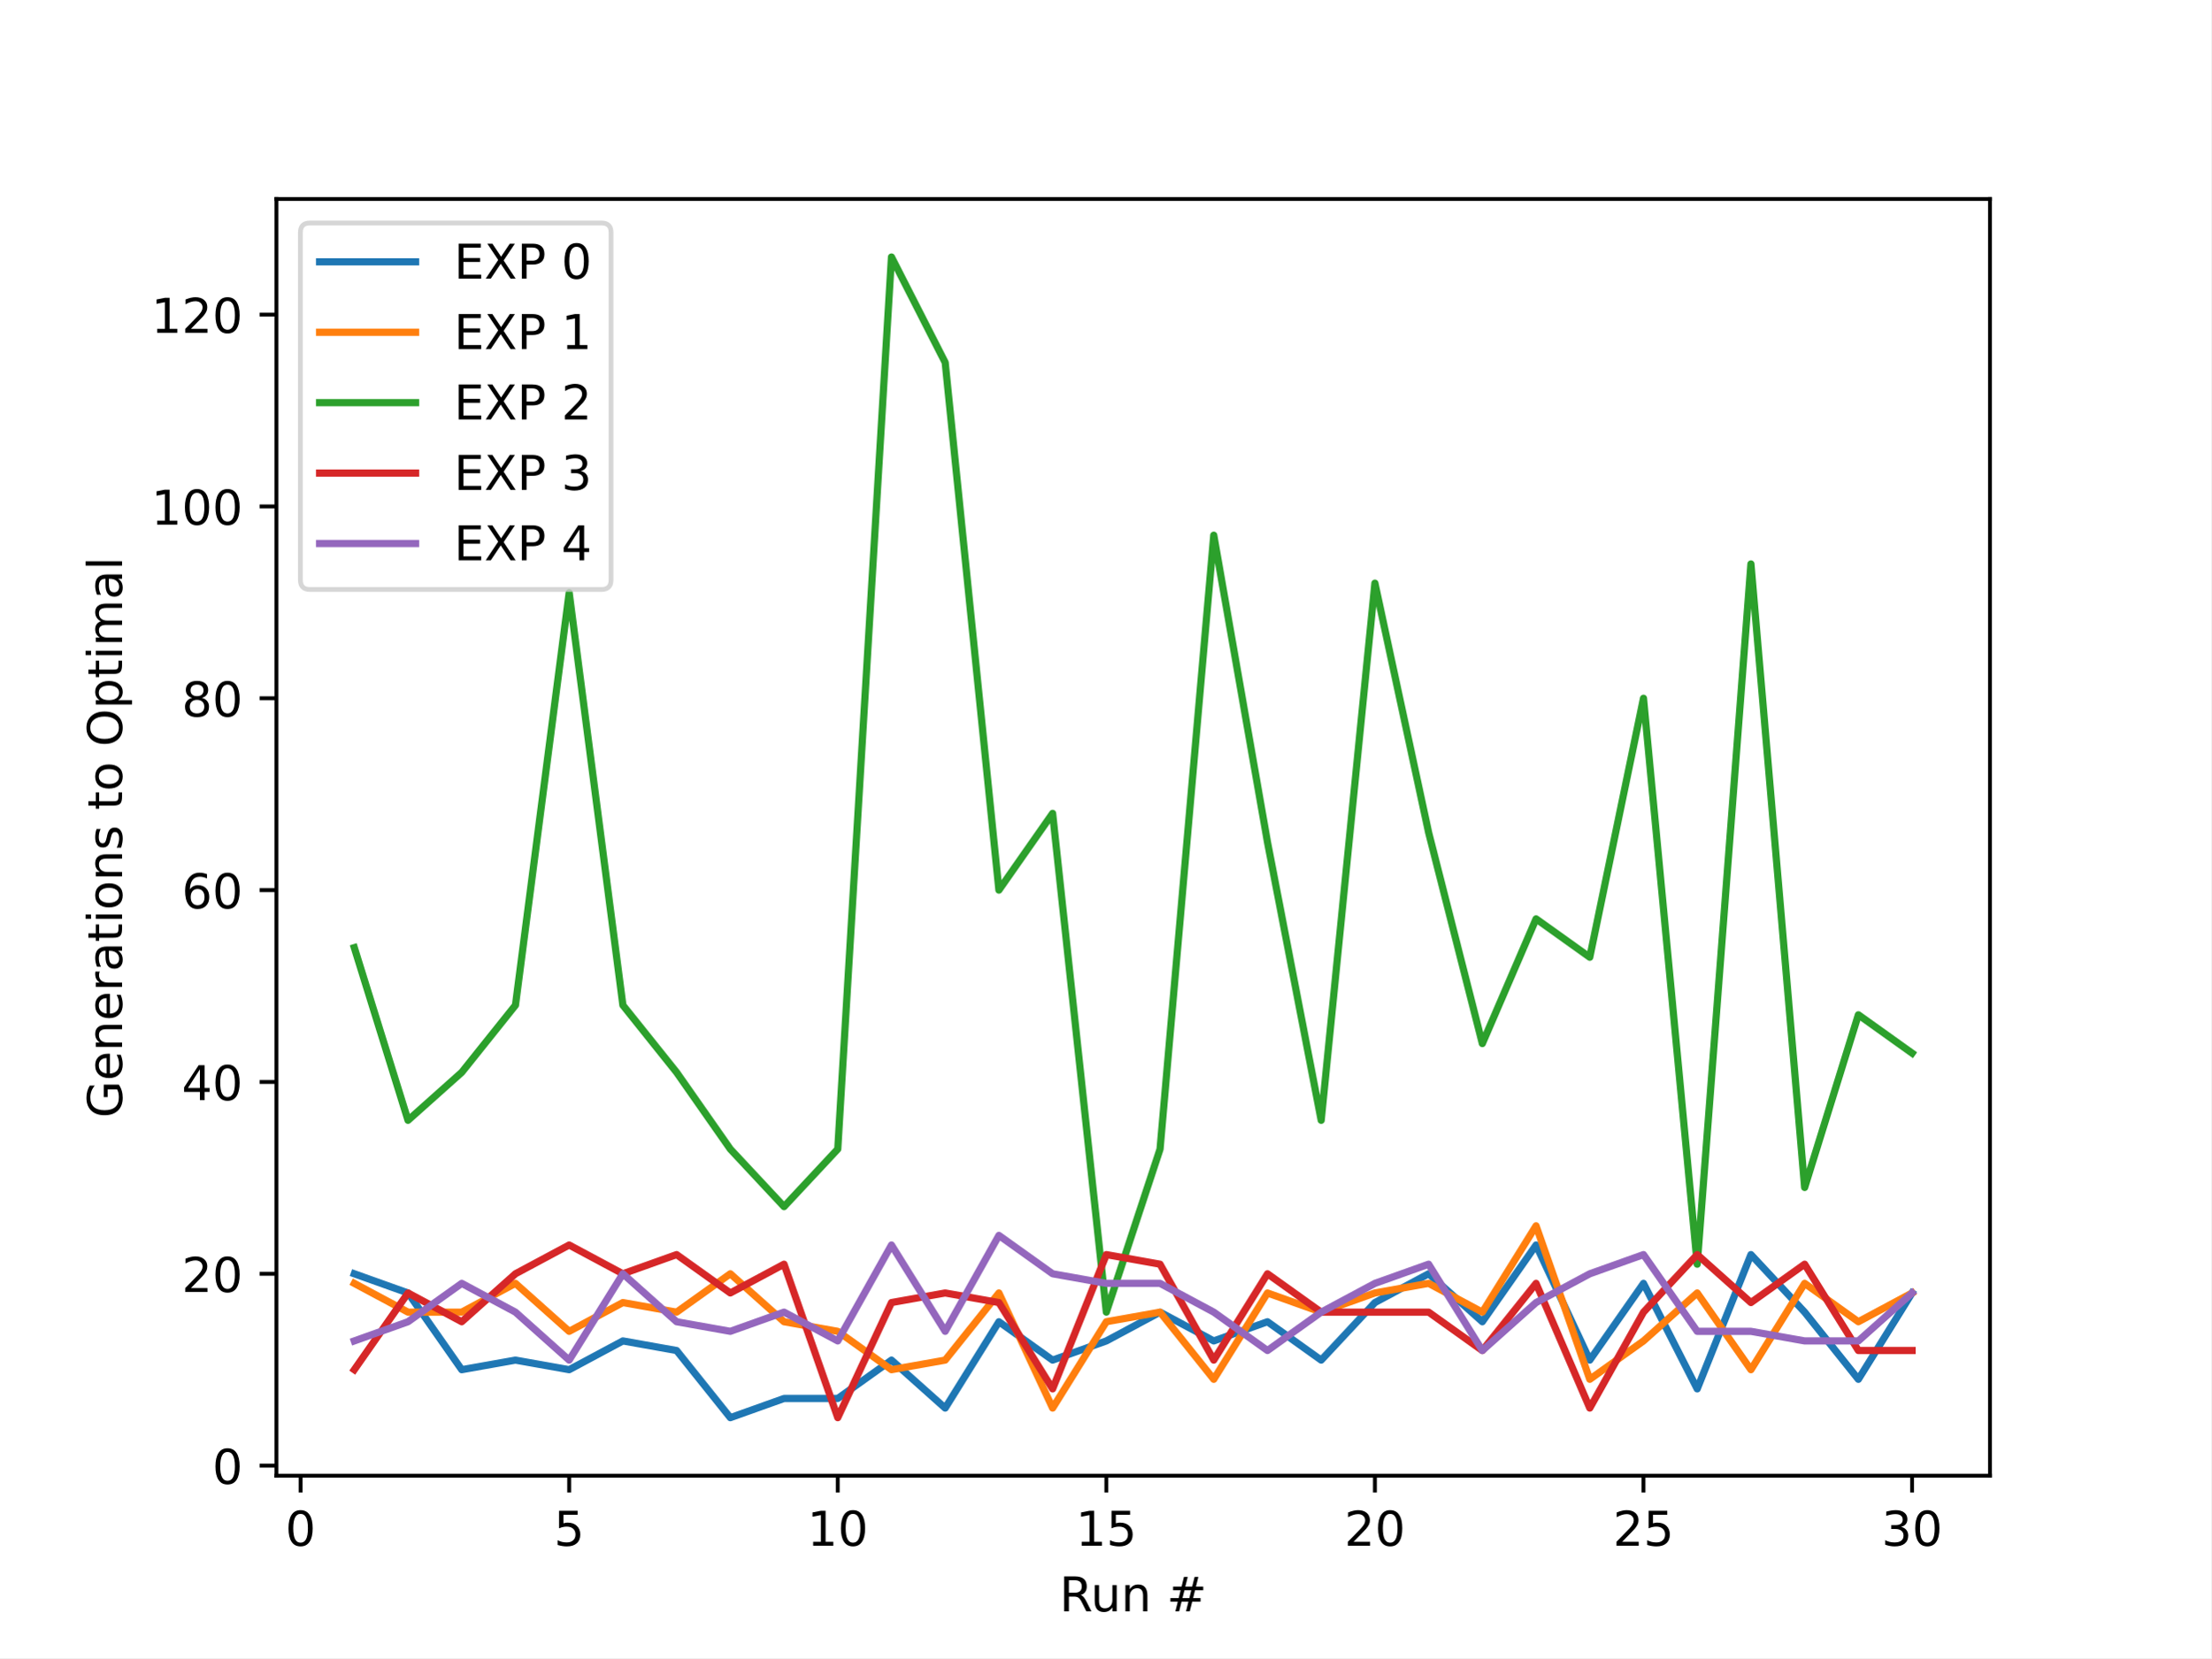
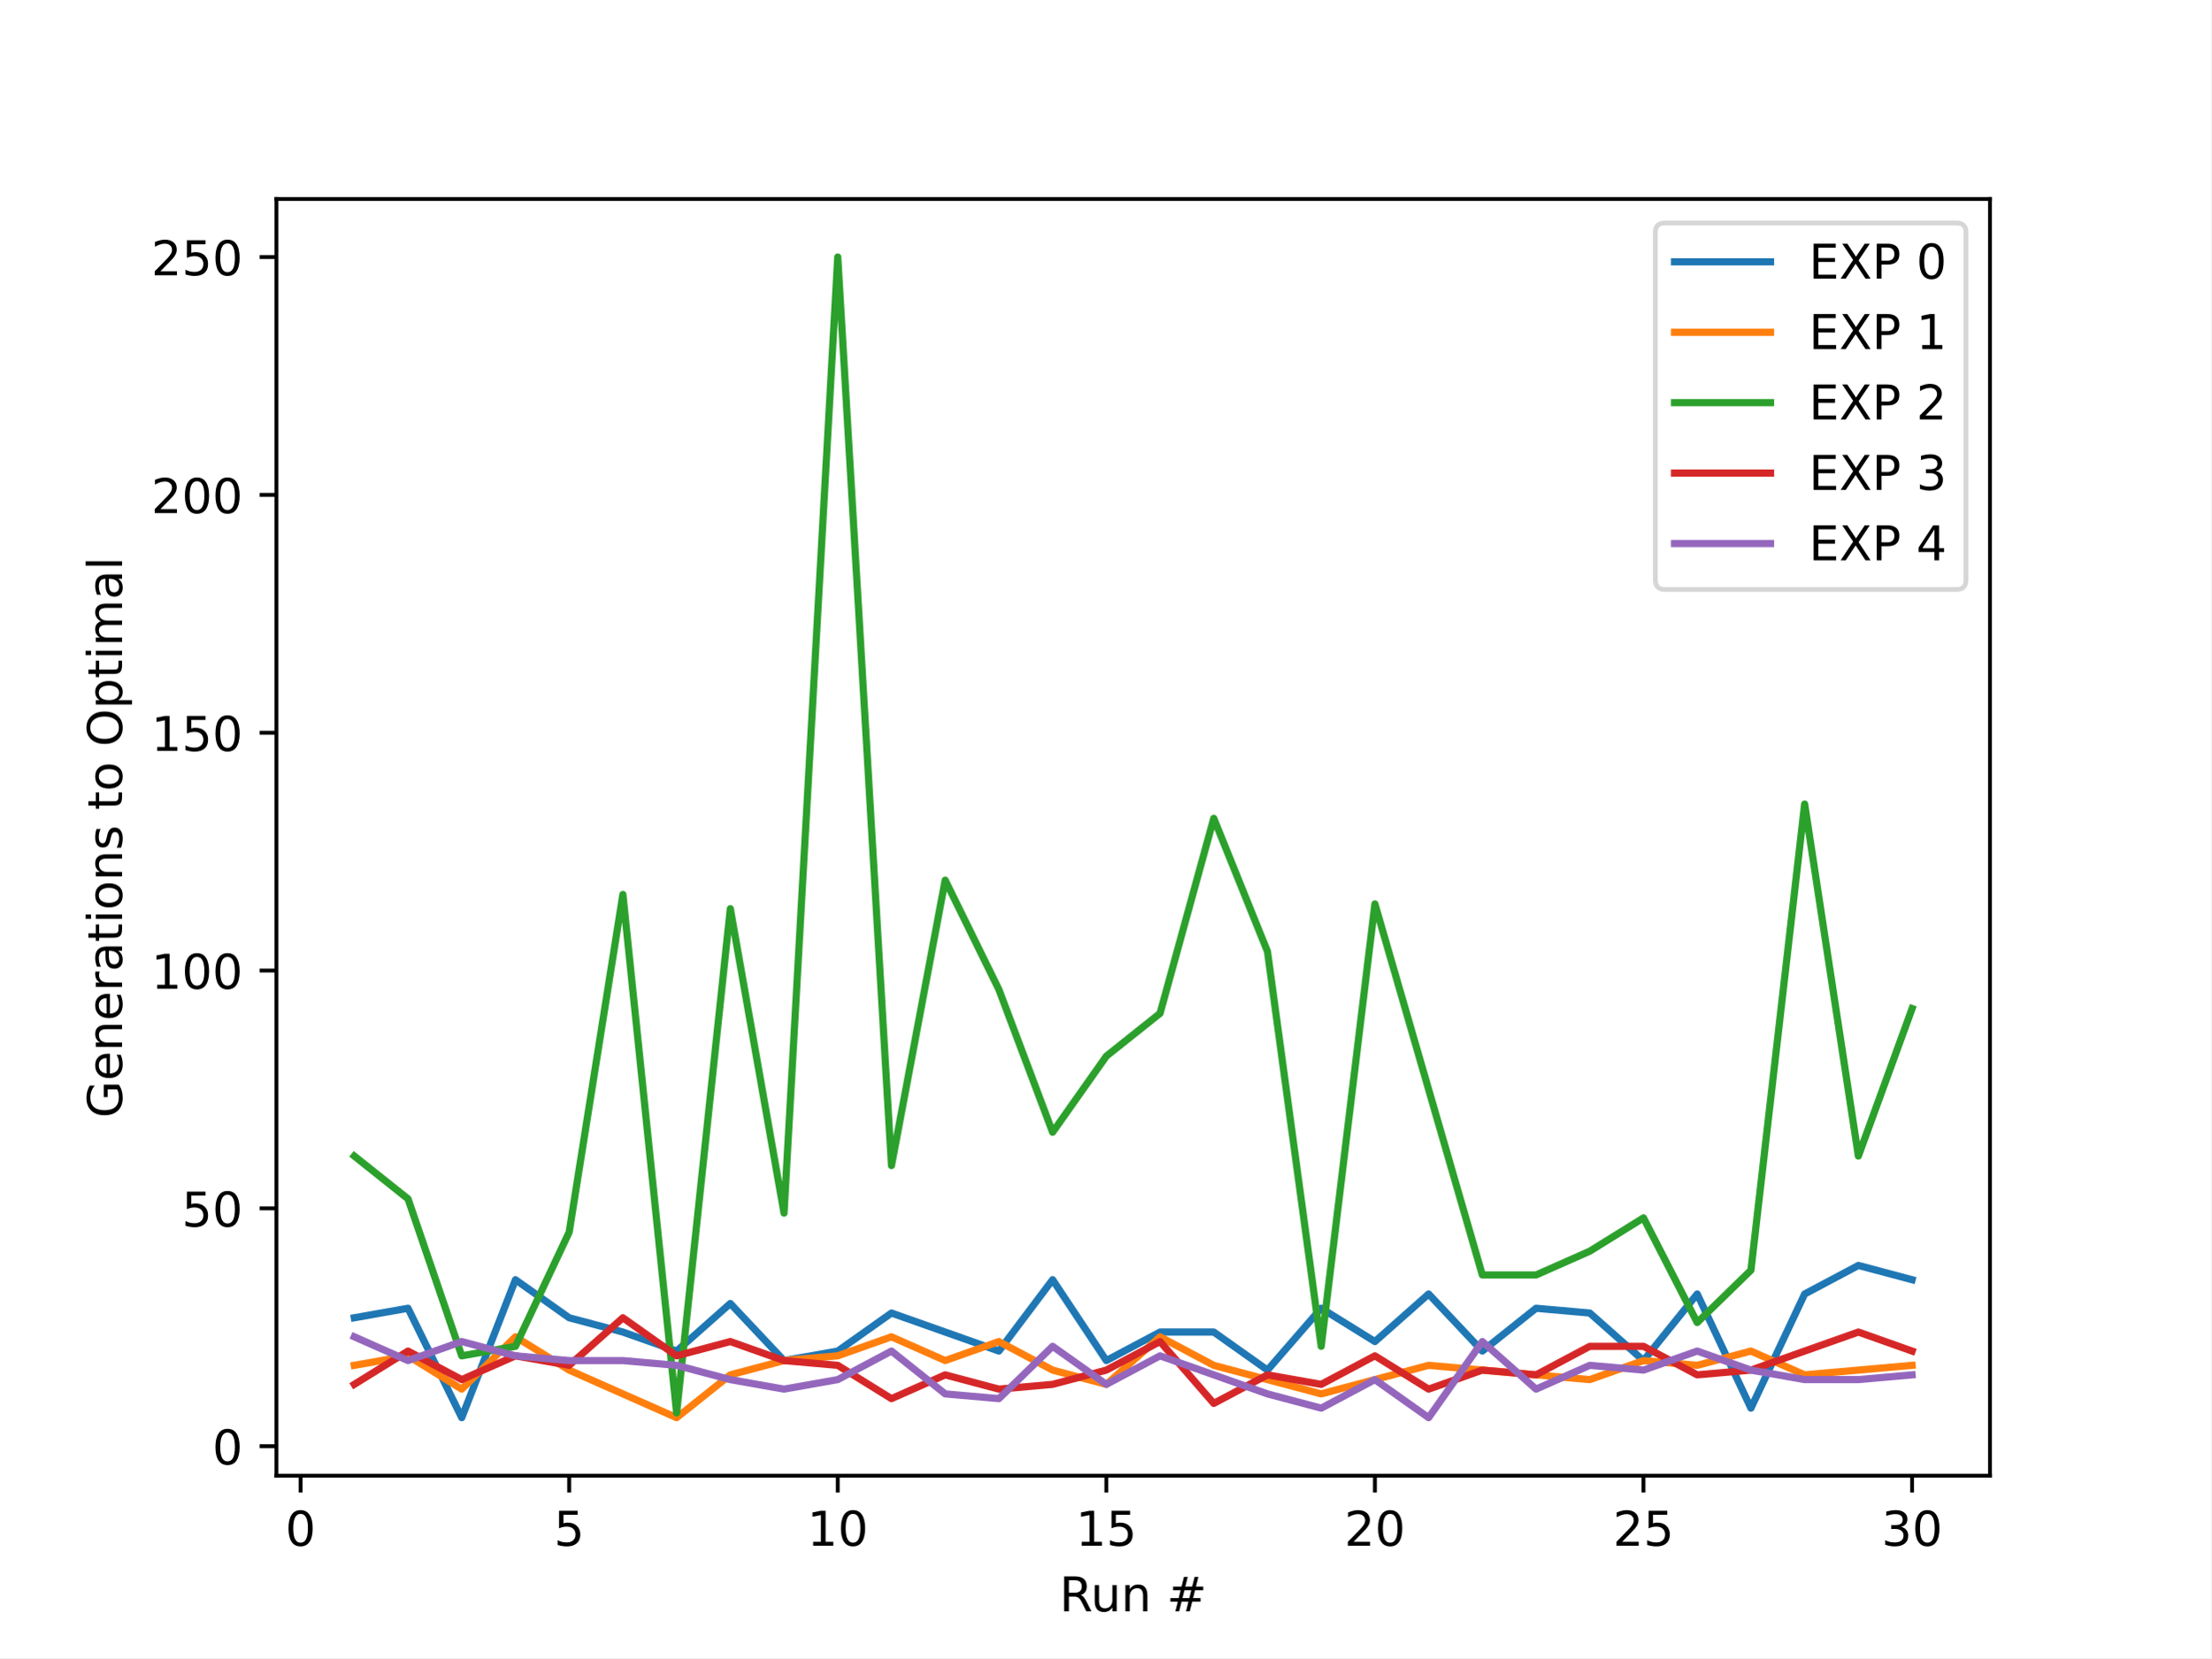
<svg xmlns="http://www.w3.org/2000/svg" xmlns:xlink="http://www.w3.org/1999/xlink" width="460.8pt" height="345.6pt" viewBox="0 0 460.8 345.6" version="1.1">
  <defs>
    <style type="text/css">*{stroke-linejoin: round; stroke-linecap: butt}</style>
  </defs>
  <g id="figure_1">
    <g id="patch_1">
      <path d="M 0 345.6  L 460.8 345.6  L 460.8 0  L 0 0  z " style="fill: #ffffff" />
    </g>
    <g id="axes_1">
      <g id="patch_2">
        <path d="M 57.6 307.584  L 414.72 307.584  L 414.72 41.472  L 57.6 41.472  z " style="fill: #ffffff" />
      </g>
      <g id="matplotlib.axis_1">
        <g id="xtick_1">
          <g id="line2d_1">
            <defs>
-               <path id="me60f3108d2" d="M 0 0  L 0 3.5  " style="stroke: #000000; stroke-width: 0.8" />
-             </defs>
-             <g>
-               <use xlink:href="#me60f3108d2" x="62.638" y="307.584" style="stroke: #000000; stroke-width: 0.8" />
+               <path id="m92342234d7" d="M 0 0  L 0 3.5  " style="stroke: #000000; stroke-width: 0.8" />
+             </defs>
+             <g>
+               <use xlink:href="#m92342234d7" x="62.638" y="307.584" style="stroke: #000000; stroke-width: 0.8" />
            </g>
          </g>
          <g id="text_1">
            <g transform="translate(59.45649 322.1824) scale(0.1 -0.1)">
              <defs>
                <path id="DejaVuSans-30" d="M 2034 4250  Q 1547 4250 1301 3770  Q 1056 3291 1056 2328  Q 1056 1369 1301 889  Q 1547 409 2034 409  Q 2525 409 2770 889  Q 3016 1369 3016 2328  Q 3016 3291 2770 3770  Q 2525 4250 2034 4250  z M 2034 4750  Q 2819 4750 3233 4129  Q 3647 3509 3647 2328  Q 3647 1150 3233 529  Q 2819 -91 2034 -91  Q 1250 -91 836 529  Q 422 1150 422 2328  Q 422 3509 836 4129  Q 1250 4750 2034 4750  z " transform="scale(0.015625)" />
              </defs>
              <use xlink:href="#DejaVuSans-30" />
            </g>
          </g>
        </g>
        <g id="xtick_2">
          <g id="line2d_2">
            <g>
-               <use xlink:href="#me60f3108d2" x="118.613" y="307.584" style="stroke: #000000; stroke-width: 0.8" />
+               <use xlink:href="#m92342234d7" x="118.613" y="307.584" style="stroke: #000000; stroke-width: 0.8" />
            </g>
          </g>
          <g id="text_2">
            <g transform="translate(115.4314 322.1824) scale(0.1 -0.1)">
              <defs>
                <path id="DejaVuSans-35" d="M 691 4666  L 3169 4666  L 3169 4134  L 1269 4134  L 1269 2991  Q 1406 3038 1543 3061  Q 1681 3084 1819 3084  Q 2600 3084 3056 2656  Q 3513 2228 3513 1497  Q 3513 744 3044 326  Q 2575 -91 1722 -91  Q 1428 -91 1123 -41  Q 819 9 494 109  L 494 744  Q 775 591 1075 516  Q 1375 441 1709 441  Q 2250 441 2565 725  Q 2881 1009 2881 1497  Q 2881 1984 2565 2268  Q 2250 2553 1709 2553  Q 1456 2553 1204 2497  Q 953 2441 691 2322  L 691 4666  z " transform="scale(0.015625)" />
              </defs>
              <use xlink:href="#DejaVuSans-35" />
            </g>
          </g>
        </g>
        <g id="xtick_3">
          <g id="line2d_3">
            <g>
-               <use xlink:href="#me60f3108d2" x="174.588" y="307.584" style="stroke: #000000; stroke-width: 0.8" />
+               <use xlink:href="#m92342234d7" x="174.588" y="307.584" style="stroke: #000000; stroke-width: 0.8" />
            </g>
          </g>
          <g id="text_3">
            <g transform="translate(168.2251 322.1824) scale(0.1 -0.1)">
              <defs>
                <path id="DejaVuSans-31" d="M 794 531  L 1825 531  L 1825 4091  L 703 3866  L 703 4441  L 1819 4666  L 2450 4666  L 2450 531  L 3481 531  L 3481 0  L 794 0  L 794 531  z " transform="scale(0.015625)" />
              </defs>
              <use xlink:href="#DejaVuSans-31" />
              <use xlink:href="#DejaVuSans-30" x="63.623" />
            </g>
          </g>
        </g>
        <g id="xtick_4">
          <g id="line2d_4">
            <g>
-               <use xlink:href="#me60f3108d2" x="230.563" y="307.584" style="stroke: #000000; stroke-width: 0.8" />
+               <use xlink:href="#m92342234d7" x="230.563" y="307.584" style="stroke: #000000; stroke-width: 0.8" />
            </g>
          </g>
          <g id="text_4">
            <g transform="translate(224.2 322.1824) scale(0.1 -0.1)">
              <use xlink:href="#DejaVuSans-31" />
              <use xlink:href="#DejaVuSans-35" x="63.623" />
            </g>
          </g>
        </g>
        <g id="xtick_5">
          <g id="line2d_5">
            <g>
-               <use xlink:href="#me60f3108d2" x="286.537" y="307.584" style="stroke: #000000; stroke-width: 0.8" />
+               <use xlink:href="#m92342234d7" x="286.537" y="307.584" style="stroke: #000000; stroke-width: 0.8" />
            </g>
          </g>
          <g id="text_5">
            <g transform="translate(280.1749 322.1824) scale(0.1 -0.1)">
              <defs>
                <path id="DejaVuSans-32" d="M 1228 531  L 3431 531  L 3431 0  L 469 0  L 469 531  Q 828 903 1448 1529  Q 2069 2156 2228 2338  Q 2531 2678 2651 2914  Q 2772 3150 2772 3378  Q 2772 3750 2511 3984  Q 2250 4219 1831 4219  Q 1534 4219 1204 4116  Q 875 4013 500 3803  L 500 4441  Q 881 4594 1212 4672  Q 1544 4750 1819 4750  Q 2544 4750 2975 4387  Q 3406 4025 3406 3419  Q 3406 3131 3298 2873  Q 3191 2616 2906 2266  Q 2828 2175 2409 1742  Q 1991 1309 1228 531  z " transform="scale(0.015625)" />
              </defs>
              <use xlink:href="#DejaVuSans-32" />
              <use xlink:href="#DejaVuSans-30" x="63.623" />
            </g>
          </g>
        </g>
        <g id="xtick_6">
          <g id="line2d_6">
            <g>
-               <use xlink:href="#me60f3108d2" x="342.512" y="307.584" style="stroke: #000000; stroke-width: 0.8" />
+               <use xlink:href="#m92342234d7" x="342.512" y="307.584" style="stroke: #000000; stroke-width: 0.8" />
            </g>
          </g>
          <g id="text_6">
            <g transform="translate(336.1499 322.1824) scale(0.1 -0.1)">
              <use xlink:href="#DejaVuSans-32" />
              <use xlink:href="#DejaVuSans-35" x="63.623" />
            </g>
          </g>
        </g>
        <g id="xtick_7">
          <g id="line2d_7">
            <g>
-               <use xlink:href="#me60f3108d2" x="398.487" y="307.584" style="stroke: #000000; stroke-width: 0.8" />
+               <use xlink:href="#m92342234d7" x="398.487" y="307.584" style="stroke: #000000; stroke-width: 0.8" />
            </g>
          </g>
          <g id="text_7">
            <g transform="translate(392.1248 322.1824) scale(0.1 -0.1)">
              <defs>
                <path id="DejaVuSans-33" d="M 2597 2516  Q 3050 2419 3304 2112  Q 3559 1806 3559 1356  Q 3559 666 3084 287  Q 2609 -91 1734 -91  Q 1441 -91 1130 -33  Q 819 25 488 141  L 488 750  Q 750 597 1062 519  Q 1375 441 1716 441  Q 2309 441 2620 675  Q 2931 909 2931 1356  Q 2931 1769 2642 2001  Q 2353 2234 1838 2234  L 1294 2234  L 1294 2753  L 1863 2753  Q 2328 2753 2575 2939  Q 2822 3125 2822 3475  Q 2822 3834 2567 4026  Q 2313 4219 1838 4219  Q 1578 4219 1281 4162  Q 984 4106 628 3988  L 628 4550  Q 988 4650 1302 4700  Q 1616 4750 1894 4750  Q 2613 4750 3031 4423  Q 3450 4097 3450 3541  Q 3450 3153 3228 2886  Q 3006 2619 2597 2516  z " transform="scale(0.015625)" />
              </defs>
              <use xlink:href="#DejaVuSans-33" />
              <use xlink:href="#DejaVuSans-30" x="63.623" />
            </g>
          </g>
        </g>
        <g id="text_8">
          <g transform="translate(220.7944 335.8606) scale(0.1 -0.1)">
            <defs>
              <path id="DejaVuSans-52" d="M 2841 2188  Q 3044 2119 3236 1894  Q 3428 1669 3622 1275  L 4263 0  L 3584 0  L 2988 1197  Q 2756 1666 2539 1819  Q 2322 1972 1947 1972  L 1259 1972  L 1259 0  L 628 0  L 628 4666  L 2053 4666  Q 2853 4666 3247 4331  Q 3641 3997 3641 3322  Q 3641 2881 3436 2590  Q 3231 2300 2841 2188  z M 1259 4147  L 1259 2491  L 2053 2491  Q 2509 2491 2742 2702  Q 2975 2913 2975 3322  Q 2975 3731 2742 3939  Q 2509 4147 2053 4147  L 1259 4147  z " transform="scale(0.015625)" />
              <path id="DejaVuSans-75" d="M 544 1381  L 544 3500  L 1119 3500  L 1119 1403  Q 1119 906 1312 657  Q 1506 409 1894 409  Q 2359 409 2629 706  Q 2900 1003 2900 1516  L 2900 3500  L 3475 3500  L 3475 0  L 2900 0  L 2900 538  Q 2691 219 2414 64  Q 2138 -91 1772 -91  Q 1169 -91 856 284  Q 544 659 544 1381  z M 1991 3584  L 1991 3584  z " transform="scale(0.015625)" />
              <path id="DejaVuSans-6e" d="M 3513 2113  L 3513 0  L 2938 0  L 2938 2094  Q 2938 2591 2744 2837  Q 2550 3084 2163 3084  Q 1697 3084 1428 2787  Q 1159 2491 1159 1978  L 1159 0  L 581 0  L 581 3500  L 1159 3500  L 1159 2956  Q 1366 3272 1645 3428  Q 1925 3584 2291 3584  Q 2894 3584 3203 3211  Q 3513 2838 3513 2113  z " transform="scale(0.015625)" />
              <path id="DejaVuSans-20" transform="scale(0.015625)" />
              <path id="DejaVuSans-23" d="M 3272 2816  L 2363 2816  L 2100 1772  L 3016 1772  L 3272 2816  z M 2803 4594  L 2478 3297  L 3391 3297  L 3719 4594  L 4219 4594  L 3897 3297  L 4872 3297  L 4872 2816  L 3775 2816  L 3519 1772  L 4513 1772  L 4513 1294  L 3397 1294  L 3072 0  L 2572 0  L 2894 1294  L 1978 1294  L 1656 0  L 1153 0  L 1478 1294  L 494 1294  L 494 1772  L 1594 1772  L 1856 2816  L 850 2816  L 850 3297  L 1978 3297  L 2297 4594  L 2803 4594  z " transform="scale(0.015625)" />
            </defs>
            <use xlink:href="#DejaVuSans-52" />
            <use xlink:href="#DejaVuSans-75" x="64.982" />
            <use xlink:href="#DejaVuSans-6e" x="128.361" />
            <use xlink:href="#DejaVuSans-20" x="191.74" />
            <use xlink:href="#DejaVuSans-23" x="223.527" />
          </g>
        </g>
      </g>
      <g id="matplotlib.axis_2">
        <g id="ytick_1">
          <g id="line2d_8">
            <defs>
-               <path id="meb0a706c72" d="M 0 0  L -3.5 0  " style="stroke: #000000; stroke-width: 0.8" />
-             </defs>
-             <g>
-               <use xlink:href="#meb0a706c72" x="57.6" y="305.485" style="stroke: #000000; stroke-width: 0.8" />
+               <path id="md9c01d0fdd" d="M 0 0  L -3.5 0  " style="stroke: #000000; stroke-width: 0.8" />
+             </defs>
+             <g>
+               <use xlink:href="#md9c01d0fdd" x="57.6" y="301.437" style="stroke: #000000; stroke-width: 0.8" />
            </g>
          </g>
          <g id="text_9">
-             <g transform="translate(44.2375 309.2839) scale(0.1 -0.1)">
+             <g transform="translate(44.2375 305.2361) scale(0.1 -0.1)">
              <use xlink:href="#DejaVuSans-30" />
            </g>
          </g>
        </g>
        <g id="ytick_2">
          <g id="line2d_9">
            <g>
-               <use xlink:href="#meb0a706c72" x="57.6" y="265.498" style="stroke: #000000; stroke-width: 0.8" />
+               <use xlink:href="#md9c01d0fdd" x="57.6" y="251.863" style="stroke: #000000; stroke-width: 0.8" />
            </g>
          </g>
          <g id="text_10">
-             <g transform="translate(37.875 269.2971) scale(0.1 -0.1)">
-               <use xlink:href="#DejaVuSans-32" />
+             <g transform="translate(37.875 255.6623) scale(0.1 -0.1)">
+               <use xlink:href="#DejaVuSans-35" />
              <use xlink:href="#DejaVuSans-30" x="63.623" />
            </g>
          </g>
        </g>
        <g id="ytick_3">
          <g id="line2d_10">
            <g>
-               <use xlink:href="#meb0a706c72" x="57.6" y="225.511" style="stroke: #000000; stroke-width: 0.8" />
+               <use xlink:href="#md9c01d0fdd" x="57.6" y="202.289" style="stroke: #000000; stroke-width: 0.8" />
            </g>
          </g>
          <g id="text_11">
-             <g transform="translate(37.875 229.3104) scale(0.1 -0.1)">
-               <defs>
-                 <path id="DejaVuSans-34" d="M 2419 4116  L 825 1625  L 2419 1625  L 2419 4116  z M 2253 4666  L 3047 4666  L 3047 1625  L 3713 1625  L 3713 1100  L 3047 1100  L 3047 0  L 2419 0  L 2419 1100  L 313 1100  L 313 1709  L 2253 4666  z " transform="scale(0.015625)" />
-               </defs>
-               <use xlink:href="#DejaVuSans-34" />
-               <use xlink:href="#DejaVuSans-30" x="63.623" />
+             <g transform="translate(31.5125 206.0885) scale(0.1 -0.1)">
+               <use xlink:href="#DejaVuSans-31" />
+               <use xlink:href="#DejaVuSans-30" x="63.623" />
+               <use xlink:href="#DejaVuSans-30" x="127.246" />
            </g>
          </g>
        </g>
        <g id="ytick_4">
          <g id="line2d_11">
            <g>
-               <use xlink:href="#meb0a706c72" x="57.6" y="185.524" style="stroke: #000000; stroke-width: 0.8" />
+               <use xlink:href="#md9c01d0fdd" x="57.6" y="152.716" style="stroke: #000000; stroke-width: 0.8" />
            </g>
          </g>
          <g id="text_12">
-             <g transform="translate(37.875 189.3236) scale(0.1 -0.1)">
-               <defs>
-                 <path id="DejaVuSans-36" d="M 2113 2584  Q 1688 2584 1439 2293  Q 1191 2003 1191 1497  Q 1191 994 1439 701  Q 1688 409 2113 409  Q 2538 409 2786 701  Q 3034 994 3034 1497  Q 3034 2003 2786 2293  Q 2538 2584 2113 2584  z M 3366 4563  L 3366 3988  Q 3128 4100 2886 4159  Q 2644 4219 2406 4219  Q 1781 4219 1451 3797  Q 1122 3375 1075 2522  Q 1259 2794 1537 2939  Q 1816 3084 2150 3084  Q 2853 3084 3261 2657  Q 3669 2231 3669 1497  Q 3669 778 3244 343  Q 2819 -91 2113 -91  Q 1303 -91 875 529  Q 447 1150 447 2328  Q 447 3434 972 4092  Q 1497 4750 2381 4750  Q 2619 4750 2861 4703  Q 3103 4656 3366 4563  z " transform="scale(0.015625)" />
-               </defs>
-               <use xlink:href="#DejaVuSans-36" />
-               <use xlink:href="#DejaVuSans-30" x="63.623" />
+             <g transform="translate(31.5125 156.5148) scale(0.1 -0.1)">
+               <use xlink:href="#DejaVuSans-31" />
+               <use xlink:href="#DejaVuSans-35" x="63.623" />
+               <use xlink:href="#DejaVuSans-30" x="127.246" />
            </g>
          </g>
        </g>
        <g id="ytick_5">
          <g id="line2d_12">
            <g>
-               <use xlink:href="#meb0a706c72" x="57.6" y="145.538" style="stroke: #000000; stroke-width: 0.8" />
+               <use xlink:href="#md9c01d0fdd" x="57.6" y="103.142" style="stroke: #000000; stroke-width: 0.8" />
            </g>
          </g>
          <g id="text_13">
-             <g transform="translate(37.875 149.3368) scale(0.1 -0.1)">
-               <defs>
-                 <path id="DejaVuSans-38" d="M 2034 2216  Q 1584 2216 1326 1975  Q 1069 1734 1069 1313  Q 1069 891 1326 650  Q 1584 409 2034 409  Q 2484 409 2743 651  Q 3003 894 3003 1313  Q 3003 1734 2745 1975  Q 2488 2216 2034 2216  z M 1403 2484  Q 997 2584 770 2862  Q 544 3141 544 3541  Q 544 4100 942 4425  Q 1341 4750 2034 4750  Q 2731 4750 3128 4425  Q 3525 4100 3525 3541  Q 3525 3141 3298 2862  Q 3072 2584 2669 2484  Q 3125 2378 3379 2068  Q 3634 1759 3634 1313  Q 3634 634 3220 271  Q 2806 -91 2034 -91  Q 1263 -91 848 271  Q 434 634 434 1313  Q 434 1759 690 2068  Q 947 2378 1403 2484  z M 1172 3481  Q 1172 3119 1398 2916  Q 1625 2713 2034 2713  Q 2441 2713 2670 2916  Q 2900 3119 2900 3481  Q 2900 3844 2670 4047  Q 2441 4250 2034 4250  Q 1625 4250 1398 4047  Q 1172 3844 1172 3481  z " transform="scale(0.015625)" />
-               </defs>
-               <use xlink:href="#DejaVuSans-38" />
-               <use xlink:href="#DejaVuSans-30" x="63.623" />
+             <g transform="translate(31.5125 106.941) scale(0.1 -0.1)">
+               <use xlink:href="#DejaVuSans-32" />
+               <use xlink:href="#DejaVuSans-30" x="63.623" />
+               <use xlink:href="#DejaVuSans-30" x="127.246" />
            </g>
          </g>
        </g>
        <g id="ytick_6">
          <g id="line2d_13">
            <g>
-               <use xlink:href="#meb0a706c72" x="57.6" y="105.551" style="stroke: #000000; stroke-width: 0.8" />
+               <use xlink:href="#md9c01d0fdd" x="57.6" y="53.568" style="stroke: #000000; stroke-width: 0.8" />
            </g>
          </g>
          <g id="text_14">
-             <g transform="translate(31.5125 109.35) scale(0.1 -0.1)">
-               <use xlink:href="#DejaVuSans-31" />
-               <use xlink:href="#DejaVuSans-30" x="63.623" />
+             <g transform="translate(31.5125 57.36722) scale(0.1 -0.1)">
+               <use xlink:href="#DejaVuSans-32" />
+               <use xlink:href="#DejaVuSans-35" x="63.623" />
              <use xlink:href="#DejaVuSans-30" x="127.246" />
            </g>
          </g>
        </g>
-         <g id="ytick_7">
-           <g id="line2d_14">
-             <g>
-               <use xlink:href="#meb0a706c72" x="57.6" y="65.564" style="stroke: #000000; stroke-width: 0.8" />
-             </g>
-           </g>
-           <g id="text_15">
-             <g transform="translate(31.5125 69.36325) scale(0.1 -0.1)">
-               <use xlink:href="#DejaVuSans-31" />
-               <use xlink:href="#DejaVuSans-32" x="63.623" />
-               <use xlink:href="#DejaVuSans-30" x="127.246" />
-             </g>
-           </g>
-         </g>
-         <g id="text_16">
+         <g id="text_15">
          <g transform="translate(25.43281 233.0061) rotate(-90) scale(0.1 -0.1)">
            <defs>
              <path id="DejaVuSans-47" d="M 3809 666  L 3809 1919  L 2778 1919  L 2778 2438  L 4434 2438  L 4434 434  Q 4069 175 3628 42  Q 3188 -91 2688 -91  Q 1594 -91 976 548  Q 359 1188 359 2328  Q 359 3472 976 4111  Q 1594 4750 2688 4750  Q 3144 4750 3555 4637  Q 3966 4525 4313 4306  L 4313 3634  Q 3963 3931 3569 4081  Q 3175 4231 2741 4231  Q 1884 4231 1454 3753  Q 1025 3275 1025 2328  Q 1025 1384 1454 906  Q 1884 428 2741 428  Q 3075 428 3337 486  Q 3600 544 3809 666  z " transform="scale(0.015625)" />
              <path id="DejaVuSans-65" d="M 3597 1894  L 3597 1613  L 953 1613  Q 991 1019 1311 708  Q 1631 397 2203 397  Q 2534 397 2845 478  Q 3156 559 3463 722  L 3463 178  Q 3153 47 2828 -22  Q 2503 -91 2169 -91  Q 1331 -91 842 396  Q 353 884 353 1716  Q 353 2575 817 3079  Q 1281 3584 2069 3584  Q 2775 3584 3186 3129  Q 3597 2675 3597 1894  z M 3022 2063  Q 3016 2534 2758 2815  Q 2500 3097 2075 3097  Q 1594 3097 1305 2825  Q 1016 2553 972 2059  L 3022 2063  z " transform="scale(0.015625)" />
              <path id="DejaVuSans-72" d="M 2631 2963  Q 2534 3019 2420 3045  Q 2306 3072 2169 3072  Q 1681 3072 1420 2755  Q 1159 2438 1159 1844  L 1159 0  L 581 0  L 581 3500  L 1159 3500  L 1159 2956  Q 1341 3275 1631 3429  Q 1922 3584 2338 3584  Q 2397 3584 2469 3576  Q 2541 3569 2628 3553  L 2631 2963  z " transform="scale(0.015625)" />
              <path id="DejaVuSans-61" d="M 2194 1759  Q 1497 1759 1228 1600  Q 959 1441 959 1056  Q 959 750 1161 570  Q 1363 391 1709 391  Q 2188 391 2477 730  Q 2766 1069 2766 1631  L 2766 1759  L 2194 1759  z M 3341 1997  L 3341 0  L 2766 0  L 2766 531  Q 2569 213 2275 61  Q 1981 -91 1556 -91  Q 1019 -91 701 211  Q 384 513 384 1019  Q 384 1609 779 1909  Q 1175 2209 1959 2209  L 2766 2209  L 2766 2266  Q 2766 2663 2505 2880  Q 2244 3097 1772 3097  Q 1472 3097 1187 3025  Q 903 2953 641 2809  L 641 3341  Q 956 3463 1253 3523  Q 1550 3584 1831 3584  Q 2591 3584 2966 3190  Q 3341 2797 3341 1997  z " transform="scale(0.015625)" />
              <path id="DejaVuSans-74" d="M 1172 4494  L 1172 3500  L 2356 3500  L 2356 3053  L 1172 3053  L 1172 1153  Q 1172 725 1289 603  Q 1406 481 1766 481  L 2356 481  L 2356 0  L 1766 0  Q 1100 0 847 248  Q 594 497 594 1153  L 594 3053  L 172 3053  L 172 3500  L 594 3500  L 594 4494  L 1172 4494  z " transform="scale(0.015625)" />
              <path id="DejaVuSans-69" d="M 603 3500  L 1178 3500  L 1178 0  L 603 0  L 603 3500  z M 603 4863  L 1178 4863  L 1178 4134  L 603 4134  L 603 4863  z " transform="scale(0.015625)" />
              <path id="DejaVuSans-6f" d="M 1959 3097  Q 1497 3097 1228 2736  Q 959 2375 959 1747  Q 959 1119 1226 758  Q 1494 397 1959 397  Q 2419 397 2687 759  Q 2956 1122 2956 1747  Q 2956 2369 2687 2733  Q 2419 3097 1959 3097  z M 1959 3584  Q 2709 3584 3137 3096  Q 3566 2609 3566 1747  Q 3566 888 3137 398  Q 2709 -91 1959 -91  Q 1206 -91 779 398  Q 353 888 353 1747  Q 353 2609 779 3096  Q 1206 3584 1959 3584  z " transform="scale(0.015625)" />
              <path id="DejaVuSans-73" d="M 2834 3397  L 2834 2853  Q 2591 2978 2328 3040  Q 2066 3103 1784 3103  Q 1356 3103 1142 2972  Q 928 2841 928 2578  Q 928 2378 1081 2264  Q 1234 2150 1697 2047  L 1894 2003  Q 2506 1872 2764 1633  Q 3022 1394 3022 966  Q 3022 478 2636 193  Q 2250 -91 1575 -91  Q 1294 -91 989 -36  Q 684 19 347 128  L 347 722  Q 666 556 975 473  Q 1284 391 1588 391  Q 1994 391 2212 530  Q 2431 669 2431 922  Q 2431 1156 2273 1281  Q 2116 1406 1581 1522  L 1381 1569  Q 847 1681 609 1914  Q 372 2147 372 2553  Q 372 3047 722 3315  Q 1072 3584 1716 3584  Q 2034 3584 2315 3537  Q 2597 3491 2834 3397  z " transform="scale(0.015625)" />
              <path id="DejaVuSans-4f" d="M 2522 4238  Q 1834 4238 1429 3725  Q 1025 3213 1025 2328  Q 1025 1447 1429 934  Q 1834 422 2522 422  Q 3209 422 3611 934  Q 4013 1447 4013 2328  Q 4013 3213 3611 3725  Q 3209 4238 2522 4238  z M 2522 4750  Q 3503 4750 4090 4092  Q 4678 3434 4678 2328  Q 4678 1225 4090 567  Q 3503 -91 2522 -91  Q 1538 -91 948 565  Q 359 1222 359 2328  Q 359 3434 948 4092  Q 1538 4750 2522 4750  z " transform="scale(0.015625)" />
              <path id="DejaVuSans-70" d="M 1159 525  L 1159 -1331  L 581 -1331  L 581 3500  L 1159 3500  L 1159 2969  Q 1341 3281 1617 3432  Q 1894 3584 2278 3584  Q 2916 3584 3314 3078  Q 3713 2572 3713 1747  Q 3713 922 3314 415  Q 2916 -91 2278 -91  Q 1894 -91 1617 61  Q 1341 213 1159 525  z M 3116 1747  Q 3116 2381 2855 2742  Q 2594 3103 2138 3103  Q 1681 3103 1420 2742  Q 1159 2381 1159 1747  Q 1159 1113 1420 752  Q 1681 391 2138 391  Q 2594 391 2855 752  Q 3116 1113 3116 1747  z " transform="scale(0.015625)" />
              <path id="DejaVuSans-6d" d="M 3328 2828  Q 3544 3216 3844 3400  Q 4144 3584 4550 3584  Q 5097 3584 5394 3201  Q 5691 2819 5691 2113  L 5691 0  L 5113 0  L 5113 2094  Q 5113 2597 4934 2840  Q 4756 3084 4391 3084  Q 3944 3084 3684 2787  Q 3425 2491 3425 1978  L 3425 0  L 2847 0  L 2847 2094  Q 2847 2600 2669 2842  Q 2491 3084 2119 3084  Q 1678 3084 1418 2786  Q 1159 2488 1159 1978  L 1159 0  L 581 0  L 581 3500  L 1159 3500  L 1159 2956  Q 1356 3278 1631 3431  Q 1906 3584 2284 3584  Q 2666 3584 2933 3390  Q 3200 3197 3328 2828  z " transform="scale(0.015625)" />
              <path id="DejaVuSans-6c" d="M 603 4863  L 1178 4863  L 1178 0  L 603 0  L 603 4863  z " transform="scale(0.015625)" />
            </defs>
            <use xlink:href="#DejaVuSans-47" />
            <use xlink:href="#DejaVuSans-65" x="77.49" />
            <use xlink:href="#DejaVuSans-6e" x="139.014" />
            <use xlink:href="#DejaVuSans-65" x="202.393" />
            <use xlink:href="#DejaVuSans-72" x="263.916" />
            <use xlink:href="#DejaVuSans-61" x="305.029" />
            <use xlink:href="#DejaVuSans-74" x="366.309" />
            <use xlink:href="#DejaVuSans-69" x="405.518" />
            <use xlink:href="#DejaVuSans-6f" x="433.301" />
            <use xlink:href="#DejaVuSans-6e" x="494.482" />
            <use xlink:href="#DejaVuSans-73" x="557.861" />
            <use xlink:href="#DejaVuSans-20" x="609.961" />
            <use xlink:href="#DejaVuSans-74" x="641.748" />
            <use xlink:href="#DejaVuSans-6f" x="680.957" />
            <use xlink:href="#DejaVuSans-20" x="742.139" />
            <use xlink:href="#DejaVuSans-4f" x="773.926" />
            <use xlink:href="#DejaVuSans-70" x="852.637" />
            <use xlink:href="#DejaVuSans-74" x="916.113" />
            <use xlink:href="#DejaVuSans-69" x="955.322" />
            <use xlink:href="#DejaVuSans-6d" x="983.105" />
            <use xlink:href="#DejaVuSans-61" x="1080.518" />
            <use xlink:href="#DejaVuSans-6c" x="1141.797" />
          </g>
        </g>
      </g>
+       <g id="line2d_14">
+         <path d="M 73.833 274.667  L 85.028 272.684  L 96.223 295.488  L 107.418 266.735  L 118.613 274.667  L 129.808 277.641  L 141.003 281.607  L 152.198 271.693  L 163.393 283.59  L 174.588 281.607  L 185.783 273.676  L 196.978 277.641  L 208.173 281.607  L 219.368 266.735  L 230.563 283.59  L 241.757 277.641  L 252.952 277.641  L 264.147 285.573  L 275.342 272.684  L 286.537 279.624  L 297.732 269.71  L 308.927 281.607  L 320.122 272.684  L 331.317 273.676  L 342.512 283.59  L 353.707 269.71  L 364.902 293.505  L 376.097 269.71  L 387.292 263.761  L 398.487 266.735  " clip-path="url(#pa87e464247)" style="fill: none; stroke: #1f77b4; stroke-width: 1.5; stroke-linecap: square" />
+       </g>
      <g id="line2d_15">
-         <path d="M 73.833 265.498  L 85.028 269.497  L 96.223 285.491  L 107.418 283.492  L 118.613 285.491  L 129.808 279.493  L 141.003 281.493  L 152.198 295.488  L 163.393 291.489  L 174.588 291.489  L 185.783 283.492  L 196.978 293.489  L 208.173 275.495  L 219.368 283.492  L 230.563 279.493  L 241.757 273.495  L 252.952 279.493  L 264.147 275.495  L 275.342 283.492  L 286.537 271.496  L 297.732 265.498  L 308.927 275.495  L 320.122 259.5  L 331.317 283.492  L 342.512 267.497  L 353.707 289.49  L 364.902 261.499  L 376.097 273.495  L 387.292 287.491  L 398.487 269.497  " clip-path="url(#p0e23ab4ef1)" style="fill: none; stroke: #1f77b4; stroke-width: 1.5; stroke-linecap: square" />
+         <path d="M 73.833 284.582  L 85.028 282.599  L 96.223 289.539  L 107.418 278.633  L 118.613 285.573  L 129.808 290.531  L 141.003 295.488  L 152.198 286.565  L 163.393 283.59  L 174.588 282.599  L 185.783 278.633  L 196.978 283.59  L 208.173 279.624  L 219.368 285.573  L 230.563 288.548  L 241.757 278.633  L 252.952 284.582  L 264.147 287.556  L 275.342 290.531  L 286.537 287.556  L 297.732 284.582  L 308.927 285.573  L 320.122 286.565  L 331.317 287.556  L 342.512 283.59  L 353.707 284.582  L 364.902 281.607  L 376.097 286.565  L 387.292 285.573  L 398.487 284.582  " clip-path="url(#pa87e464247)" style="fill: none; stroke: #ff7f0e; stroke-width: 1.5; stroke-linecap: square" />
      </g>
      <g id="line2d_16">
-         <path d="M 73.833 267.497  L 85.028 273.495  L 96.223 273.495  L 107.418 267.497  L 118.613 277.494  L 129.808 271.496  L 141.003 273.495  L 152.198 265.498  L 163.393 275.495  L 174.588 277.494  L 185.783 285.491  L 196.978 283.492  L 208.173 269.497  L 219.368 293.489  L 230.563 275.495  L 241.757 273.495  L 252.952 287.491  L 264.147 269.497  L 275.342 273.495  L 286.537 269.497  L 297.732 267.497  L 308.927 273.495  L 320.122 255.501  L 331.317 287.491  L 342.512 279.493  L 353.707 269.497  L 364.902 285.491  L 376.097 267.497  L 387.292 275.495  L 398.487 269.497  " clip-path="url(#p0e23ab4ef1)" style="fill: none; stroke: #ff7f0e; stroke-width: 1.5; stroke-linecap: square" />
+         <path d="M 73.833 240.957  L 85.028 249.88  L 96.223 282.599  L 107.418 280.616  L 118.613 256.82  L 129.808 186.426  L 141.003 294.497  L 152.198 189.4  L 163.393 252.855  L 174.588 53.568  L 185.783 242.94  L 196.978 183.451  L 208.173 206.255  L 219.368 235.999  L 230.563 220.136  L 241.757 211.213  L 252.952 170.562  L 264.147 198.323  L 275.342 280.616  L 286.537 188.409  L 297.732 227.076  L 308.927 265.744  L 320.122 265.744  L 331.317 260.786  L 342.512 253.846  L 353.707 275.658  L 364.902 264.752  L 376.097 167.588  L 387.292 240.957  L 398.487 210.221  " clip-path="url(#pa87e464247)" style="fill: none; stroke: #2ca02c; stroke-width: 1.5; stroke-linecap: square" />
      </g>
      <g id="line2d_17">
-         <path d="M 73.833 197.52  L 85.028 233.508  L 96.223 223.512  L 107.418 209.516  L 118.613 123.545  L 129.808 209.516  L 141.003 223.512  L 152.198 239.507  L 163.393 251.503  L 174.588 239.507  L 185.783 53.568  L 196.978 75.561  L 208.173 185.524  L 219.368 169.53  L 230.563 273.495  L 241.757 239.507  L 252.952 111.549  L 264.147 175.528  L 275.342 233.508  L 286.537 121.546  L 297.732 173.528  L 308.927 217.514  L 320.122 191.522  L 331.317 199.52  L 342.512 145.538  L 353.707 263.499  L 364.902 117.547  L 376.097 247.504  L 387.292 211.516  L 398.487 219.513  " clip-path="url(#p0e23ab4ef1)" style="fill: none; stroke: #2ca02c; stroke-width: 1.5; stroke-linecap: square" />
+         <path d="M 73.833 288.548  L 85.028 281.607  L 96.223 287.556  L 107.418 282.599  L 118.613 284.582  L 129.808 274.667  L 141.003 282.599  L 152.198 279.624  L 163.393 283.59  L 174.588 284.582  L 185.783 291.522  L 196.978 286.565  L 208.173 289.539  L 219.368 288.548  L 230.563 285.573  L 241.757 279.624  L 252.952 292.514  L 264.147 286.565  L 275.342 288.548  L 286.537 282.599  L 297.732 289.539  L 308.927 285.573  L 320.122 286.565  L 331.317 280.616  L 342.512 280.616  L 353.707 286.565  L 364.902 285.573  L 376.097 281.607  L 387.292 277.641  L 398.487 281.607  " clip-path="url(#pa87e464247)" style="fill: none; stroke: #d62728; stroke-width: 1.5; stroke-linecap: square" />
      </g>
      <g id="line2d_18">
-         <path d="M 73.833 285.491  L 85.028 269.497  L 96.223 275.495  L 107.418 265.498  L 118.613 259.5  L 129.808 265.498  L 141.003 261.499  L 152.198 269.497  L 163.393 263.499  L 174.588 295.488  L 185.783 271.496  L 196.978 269.497  L 208.173 271.496  L 219.368 289.49  L 230.563 261.499  L 241.757 263.499  L 252.952 283.492  L 264.147 265.498  L 275.342 273.495  L 286.537 273.495  L 297.732 273.495  L 308.927 281.493  L 320.122 267.497  L 331.317 293.489  L 342.512 273.495  L 353.707 261.499  L 364.902 271.496  L 376.097 263.499  L 387.292 281.493  L 398.487 281.493  " clip-path="url(#p0e23ab4ef1)" style="fill: none; stroke: #d62728; stroke-width: 1.5; stroke-linecap: square" />
-       </g>
-       <g id="line2d_19">
-         <path d="M 73.833 279.493  L 85.028 275.495  L 96.223 267.497  L 107.418 273.495  L 118.613 283.492  L 129.808 265.498  L 141.003 275.495  L 152.198 277.494  L 163.393 273.495  L 174.588 279.493  L 185.783 259.5  L 196.978 277.494  L 208.173 257.501  L 219.368 265.498  L 230.563 267.497  L 241.757 267.497  L 252.952 273.495  L 264.147 281.493  L 275.342 273.495  L 286.537 267.497  L 297.732 263.499  L 308.927 281.493  L 320.122 271.496  L 331.317 265.498  L 342.512 261.499  L 353.707 277.494  L 364.902 277.494  L 376.097 279.493  L 387.292 279.493  L 398.487 269.497  " clip-path="url(#p0e23ab4ef1)" style="fill: none; stroke: #9467bd; stroke-width: 1.5; stroke-linecap: square" />
+         <path d="M 73.833 278.633  L 85.028 283.59  L 96.223 279.624  L 107.418 282.599  L 118.613 283.59  L 129.808 283.59  L 141.003 284.582  L 152.198 287.556  L 163.393 289.539  L 174.588 287.556  L 185.783 281.607  L 196.978 290.531  L 208.173 291.522  L 219.368 280.616  L 230.563 288.548  L 241.757 282.599  L 252.952 286.565  L 264.147 290.531  L 275.342 293.505  L 286.537 287.556  L 297.732 295.488  L 308.927 279.624  L 320.122 289.539  L 331.317 284.582  L 342.512 285.573  L 353.707 281.607  L 364.902 285.573  L 376.097 287.556  L 387.292 287.556  L 398.487 286.565  " clip-path="url(#pa87e464247)" style="fill: none; stroke: #9467bd; stroke-width: 1.5; stroke-linecap: square" />
      </g>
      <g id="patch_3">
        <path d="M 57.6 307.584  L 57.6 41.472  " style="fill: none; stroke: #000000; stroke-width: 0.8; stroke-linejoin: miter; stroke-linecap: square" />
      </g>
      <g id="patch_4">
        <path d="M 414.72 307.584  L 414.72 41.472  " style="fill: none; stroke: #000000; stroke-width: 0.8; stroke-linejoin: miter; stroke-linecap: square" />
      </g>
      <g id="patch_5">
        <path d="M 57.6 307.584  L 414.72 307.584  " style="fill: none; stroke: #000000; stroke-width: 0.8; stroke-linejoin: miter; stroke-linecap: square" />
      </g>
      <g id="patch_6">
        <path d="M 57.6 41.472  L 414.72 41.472  " style="fill: none; stroke: #000000; stroke-width: 0.8; stroke-linejoin: miter; stroke-linecap: square" />
      </g>
      <g id="legend_1">
        <g id="patch_7">
-           <path d="M 64.6 122.863  L 125.339 122.863  Q 127.339 122.863 127.339 120.863  L 127.339 48.472  Q 127.339 46.472 125.339 46.472  L 64.6 46.472  Q 62.6 46.472 62.6 48.472  L 62.6 120.863  Q 62.6 122.863 64.6 122.863  z " style="fill: #ffffff; opacity: 0.8; stroke: #cccccc; stroke-linejoin: miter" />
-         </g>
-         <g id="line2d_20">
-           <path d="M 66.6 54.57  L 76.6 54.57  L 86.6 54.57  " style="fill: none; stroke: #1f77b4; stroke-width: 1.5; stroke-linecap: square" />
-         </g>
-         <g id="text_17">
-           <g transform="translate(94.6 58.07044) scale(0.1 -0.1)">
+           <path d="M 346.981 122.863  L 407.72 122.863  Q 409.72 122.863 409.72 120.863  L 409.72 48.472  Q 409.72 46.472 407.72 46.472  L 346.981 46.472  Q 344.981 46.472 344.981 48.472  L 344.981 120.863  Q 344.981 122.863 346.981 122.863  z " style="fill: #ffffff; opacity: 0.8; stroke: #cccccc; stroke-linejoin: miter" />
+         </g>
+         <g id="line2d_19">
+           <path d="M 348.981 54.57  L 358.981 54.57  L 368.981 54.57  " style="fill: none; stroke: #1f77b4; stroke-width: 1.5; stroke-linecap: square" />
+         </g>
+         <g id="text_16">
+           <g transform="translate(376.9809 58.07044) scale(0.1 -0.1)">
            <defs>
              <path id="DejaVuSans-45" d="M 628 4666  L 3578 4666  L 3578 4134  L 1259 4134  L 1259 2753  L 3481 2753  L 3481 2222  L 1259 2222  L 1259 531  L 3634 531  L 3634 0  L 628 0  L 628 4666  z " transform="scale(0.015625)" />
              <path id="DejaVuSans-58" d="M 403 4666  L 1081 4666  L 2241 2931  L 3406 4666  L 4084 4666  L 2584 2425  L 4184 0  L 3506 0  L 2194 1984  L 872 0  L 191 0  L 1856 2491  L 403 4666  z " transform="scale(0.015625)" />
              <path id="DejaVuSans-50" d="M 1259 4147  L 1259 2394  L 2053 2394  Q 2494 2394 2734 2622  Q 2975 2850 2975 3272  Q 2975 3691 2734 3919  Q 2494 4147 2053 4147  L 1259 4147  z M 628 4666  L 2053 4666  Q 2838 4666 3239 4311  Q 3641 3956 3641 3272  Q 3641 2581 3239 2228  Q 2838 1875 2053 1875  L 1259 1875  L 1259 0  L 628 0  L 628 4666  z " transform="scale(0.015625)" />
            </defs>
            <use xlink:href="#DejaVuSans-45" />
            <use xlink:href="#DejaVuSans-58" x="63.184" />
            <use xlink:href="#DejaVuSans-50" x="131.689" />
            <use xlink:href="#DejaVuSans-20" x="191.992" />
            <use xlink:href="#DejaVuSans-30" x="223.779" />
          </g>
        </g>
+         <g id="line2d_20">
+           <path d="M 348.981 69.249  L 358.981 69.249  L 368.981 69.249  " style="fill: none; stroke: #ff7f0e; stroke-width: 1.5; stroke-linecap: square" />
+         </g>
+         <g id="text_17">
+           <g transform="translate(376.9809 72.74856) scale(0.1 -0.1)">
+             <use xlink:href="#DejaVuSans-45" />
+             <use xlink:href="#DejaVuSans-58" x="63.184" />
+             <use xlink:href="#DejaVuSans-50" x="131.689" />
+             <use xlink:href="#DejaVuSans-20" x="191.992" />
+             <use xlink:href="#DejaVuSans-31" x="223.779" />
+           </g>
+         </g>
        <g id="line2d_21">
-           <path d="M 66.6 69.249  L 76.6 69.249  L 86.6 69.249  " style="fill: none; stroke: #ff7f0e; stroke-width: 1.5; stroke-linecap: square" />
+           <path d="M 348.981 83.927  L 358.981 83.927  L 368.981 83.927  " style="fill: none; stroke: #2ca02c; stroke-width: 1.5; stroke-linecap: square" />
        </g>
        <g id="text_18">
-           <g transform="translate(94.6 72.74856) scale(0.1 -0.1)">
-             <use xlink:href="#DejaVuSans-45" />
-             <use xlink:href="#DejaVuSans-58" x="63.184" />
-             <use xlink:href="#DejaVuSans-50" x="131.689" />
-             <use xlink:href="#DejaVuSans-20" x="191.992" />
-             <use xlink:href="#DejaVuSans-31" x="223.779" />
+           <g transform="translate(376.9809 87.42669) scale(0.1 -0.1)">
+             <use xlink:href="#DejaVuSans-45" />
+             <use xlink:href="#DejaVuSans-58" x="63.184" />
+             <use xlink:href="#DejaVuSans-50" x="131.689" />
+             <use xlink:href="#DejaVuSans-20" x="191.992" />
+             <use xlink:href="#DejaVuSans-32" x="223.779" />
          </g>
        </g>
        <g id="line2d_22">
-           <path d="M 66.6 83.927  L 76.6 83.927  L 86.6 83.927  " style="fill: none; stroke: #2ca02c; stroke-width: 1.5; stroke-linecap: square" />
+           <path d="M 348.981 98.605  L 358.981 98.605  L 368.981 98.605  " style="fill: none; stroke: #d62728; stroke-width: 1.5; stroke-linecap: square" />
        </g>
        <g id="text_19">
-           <g transform="translate(94.6 87.42669) scale(0.1 -0.1)">
-             <use xlink:href="#DejaVuSans-45" />
-             <use xlink:href="#DejaVuSans-58" x="63.184" />
-             <use xlink:href="#DejaVuSans-50" x="131.689" />
-             <use xlink:href="#DejaVuSans-20" x="191.992" />
-             <use xlink:href="#DejaVuSans-32" x="223.779" />
+           <g transform="translate(376.9809 102.1048) scale(0.1 -0.1)">
+             <use xlink:href="#DejaVuSans-45" />
+             <use xlink:href="#DejaVuSans-58" x="63.184" />
+             <use xlink:href="#DejaVuSans-50" x="131.689" />
+             <use xlink:href="#DejaVuSans-20" x="191.992" />
+             <use xlink:href="#DejaVuSans-33" x="223.779" />
          </g>
        </g>
        <g id="line2d_23">
-           <path d="M 66.6 98.605  L 76.6 98.605  L 86.6 98.605  " style="fill: none; stroke: #d62728; stroke-width: 1.5; stroke-linecap: square" />
+           <path d="M 348.981 113.283  L 358.981 113.283  L 368.981 113.283  " style="fill: none; stroke: #9467bd; stroke-width: 1.5; stroke-linecap: square" />
        </g>
        <g id="text_20">
-           <g transform="translate(94.6 102.1048) scale(0.1 -0.1)">
-             <use xlink:href="#DejaVuSans-45" />
-             <use xlink:href="#DejaVuSans-58" x="63.184" />
-             <use xlink:href="#DejaVuSans-50" x="131.689" />
-             <use xlink:href="#DejaVuSans-20" x="191.992" />
-             <use xlink:href="#DejaVuSans-33" x="223.779" />
-           </g>
-         </g>
-         <g id="line2d_24">
-           <path d="M 66.6 113.283  L 76.6 113.283  L 86.6 113.283  " style="fill: none; stroke: #9467bd; stroke-width: 1.5; stroke-linecap: square" />
-         </g>
-         <g id="text_21">
-           <g transform="translate(94.6 116.7829) scale(0.1 -0.1)">
+           <g transform="translate(376.9809 116.7829) scale(0.1 -0.1)">
+             <defs>
+               <path id="DejaVuSans-34" d="M 2419 4116  L 825 1625  L 2419 1625  L 2419 4116  z M 2253 4666  L 3047 4666  L 3047 1625  L 3713 1625  L 3713 1100  L 3047 1100  L 3047 0  L 2419 0  L 2419 1100  L 313 1100  L 313 1709  L 2253 4666  z " transform="scale(0.015625)" />
+             </defs>
            <use xlink:href="#DejaVuSans-45" />
            <use xlink:href="#DejaVuSans-58" x="63.184" />
            <use xlink:href="#DejaVuSans-50" x="131.689" />
            <use xlink:href="#DejaVuSans-20" x="191.992" />
            <use xlink:href="#DejaVuSans-34" x="223.779" />
          </g>
        </g>
      </g>
    </g>
  </g>
  <defs>
-     <clipPath id="p0e23ab4ef1">
+     <clipPath id="pa87e464247">
      <rect x="57.6" y="41.472" width="357.12" height="266.112" />
    </clipPath>
  </defs>
</svg>
